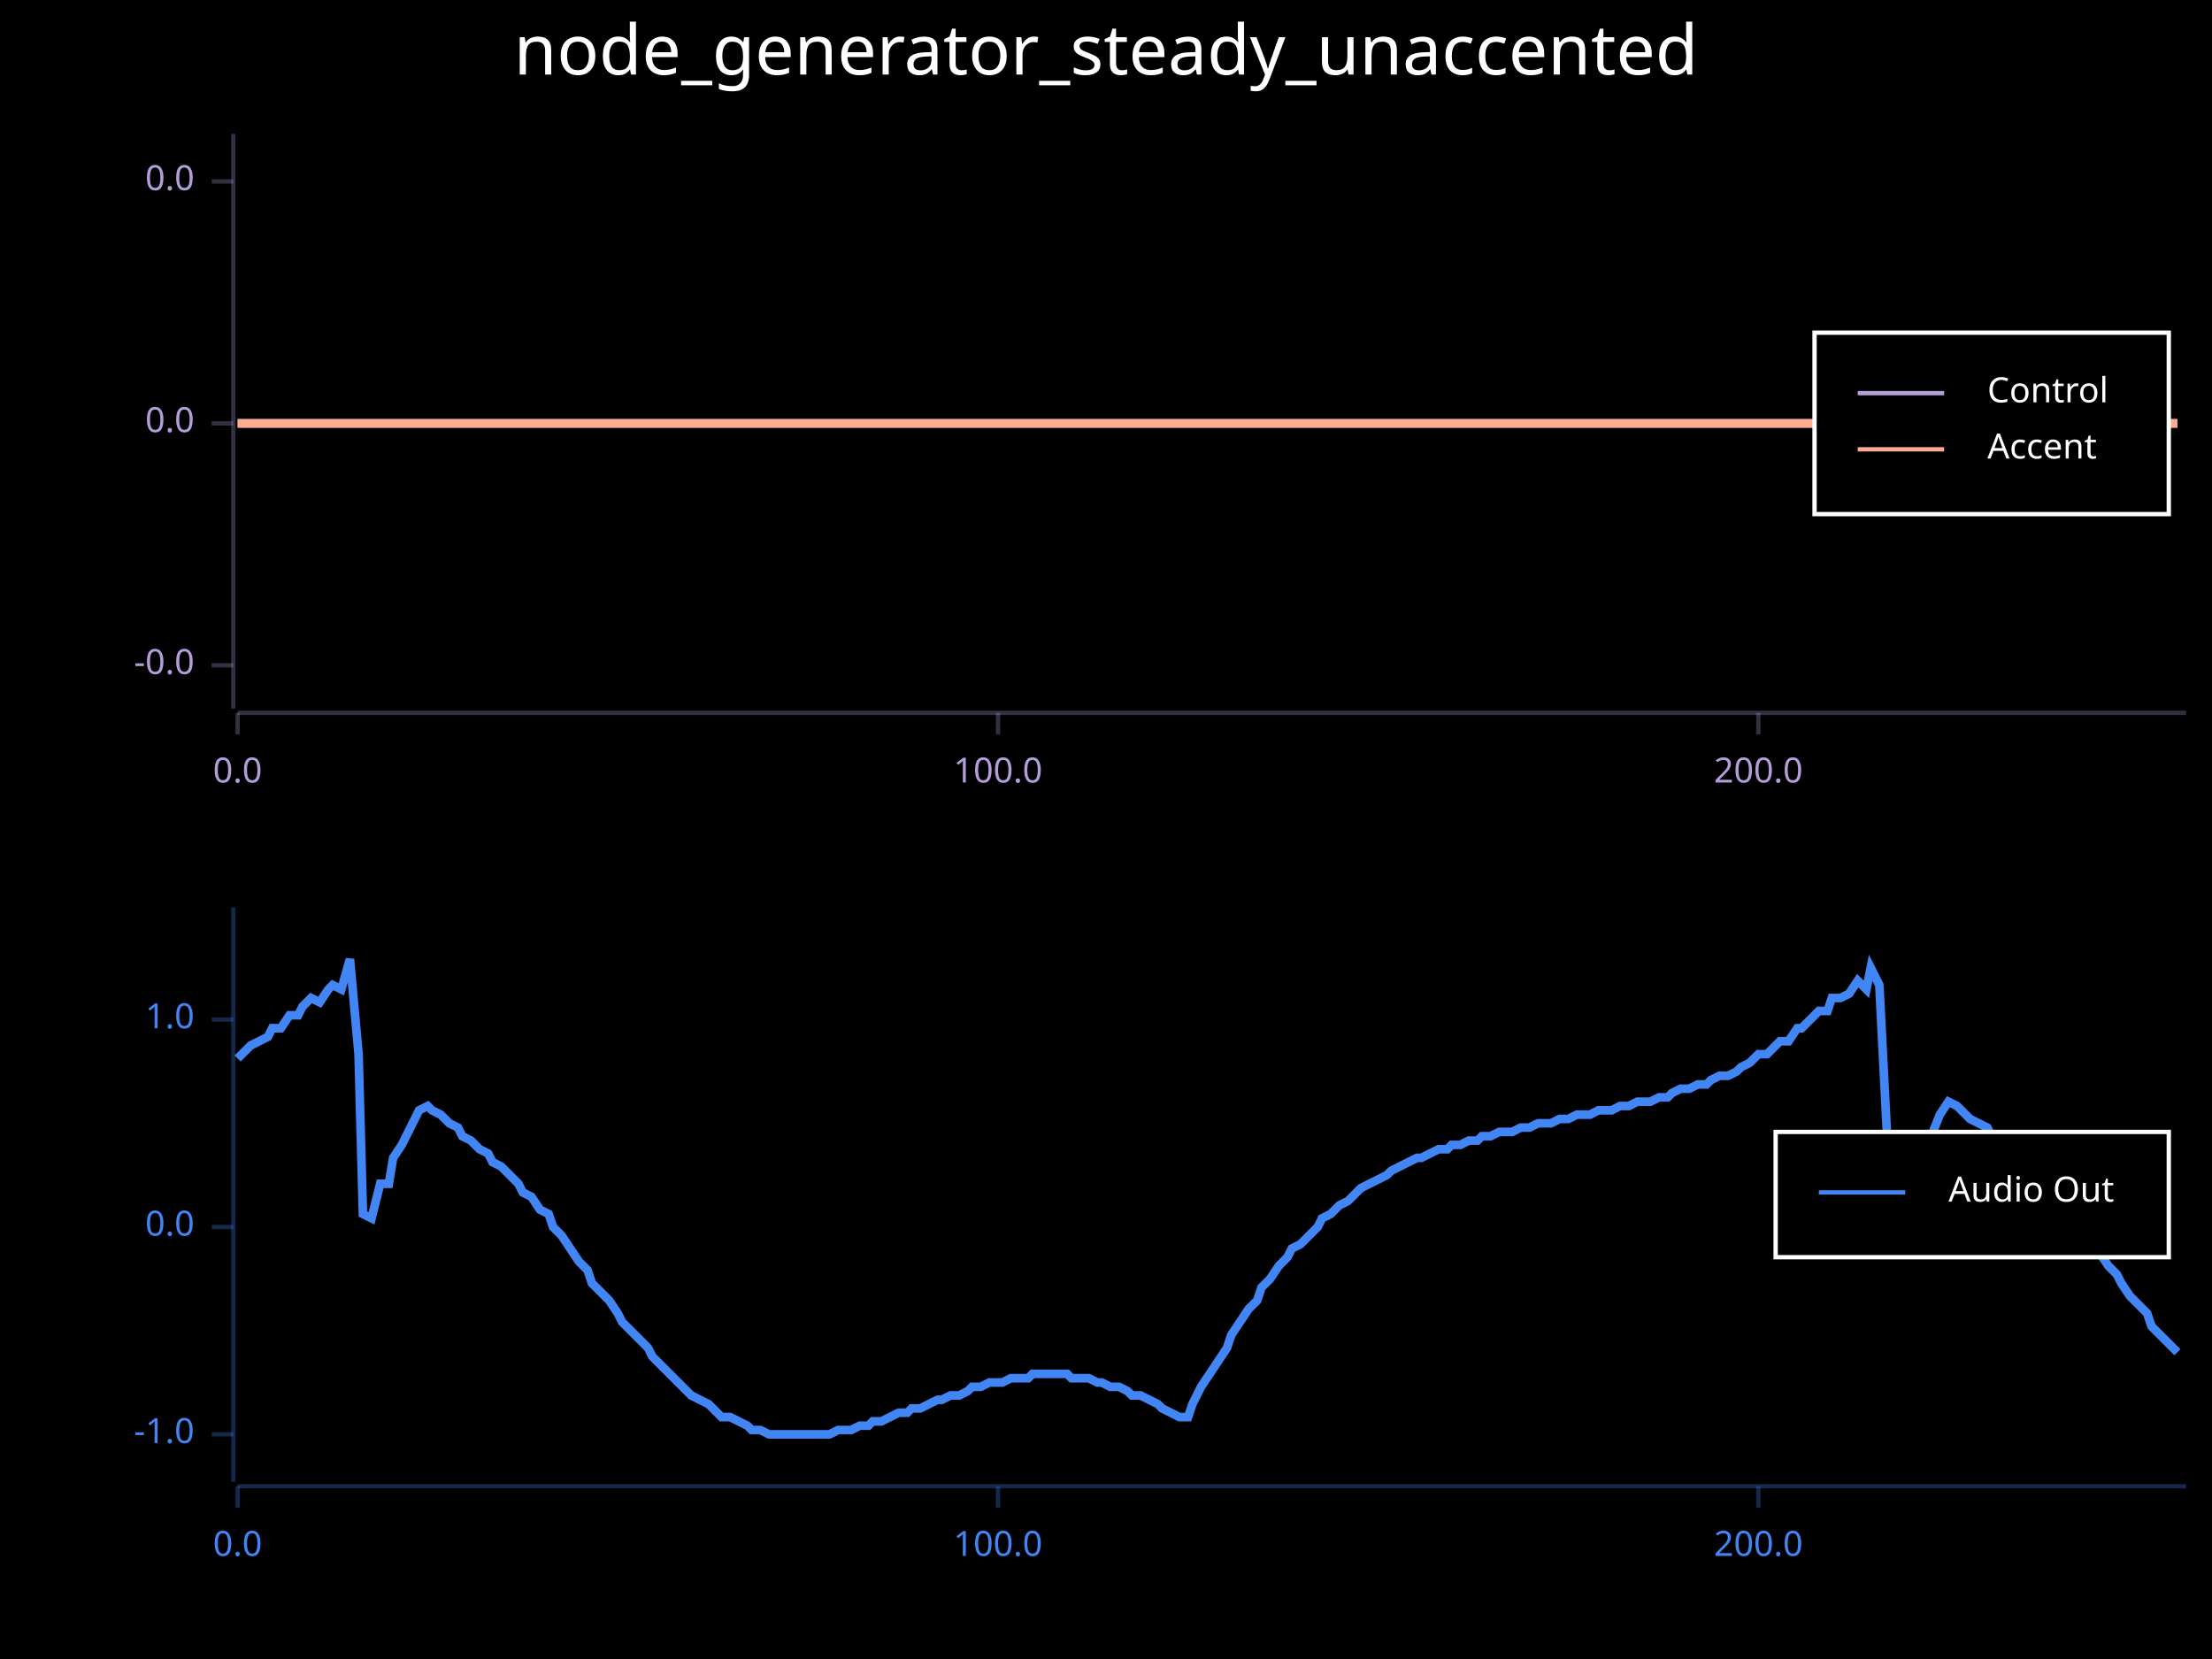
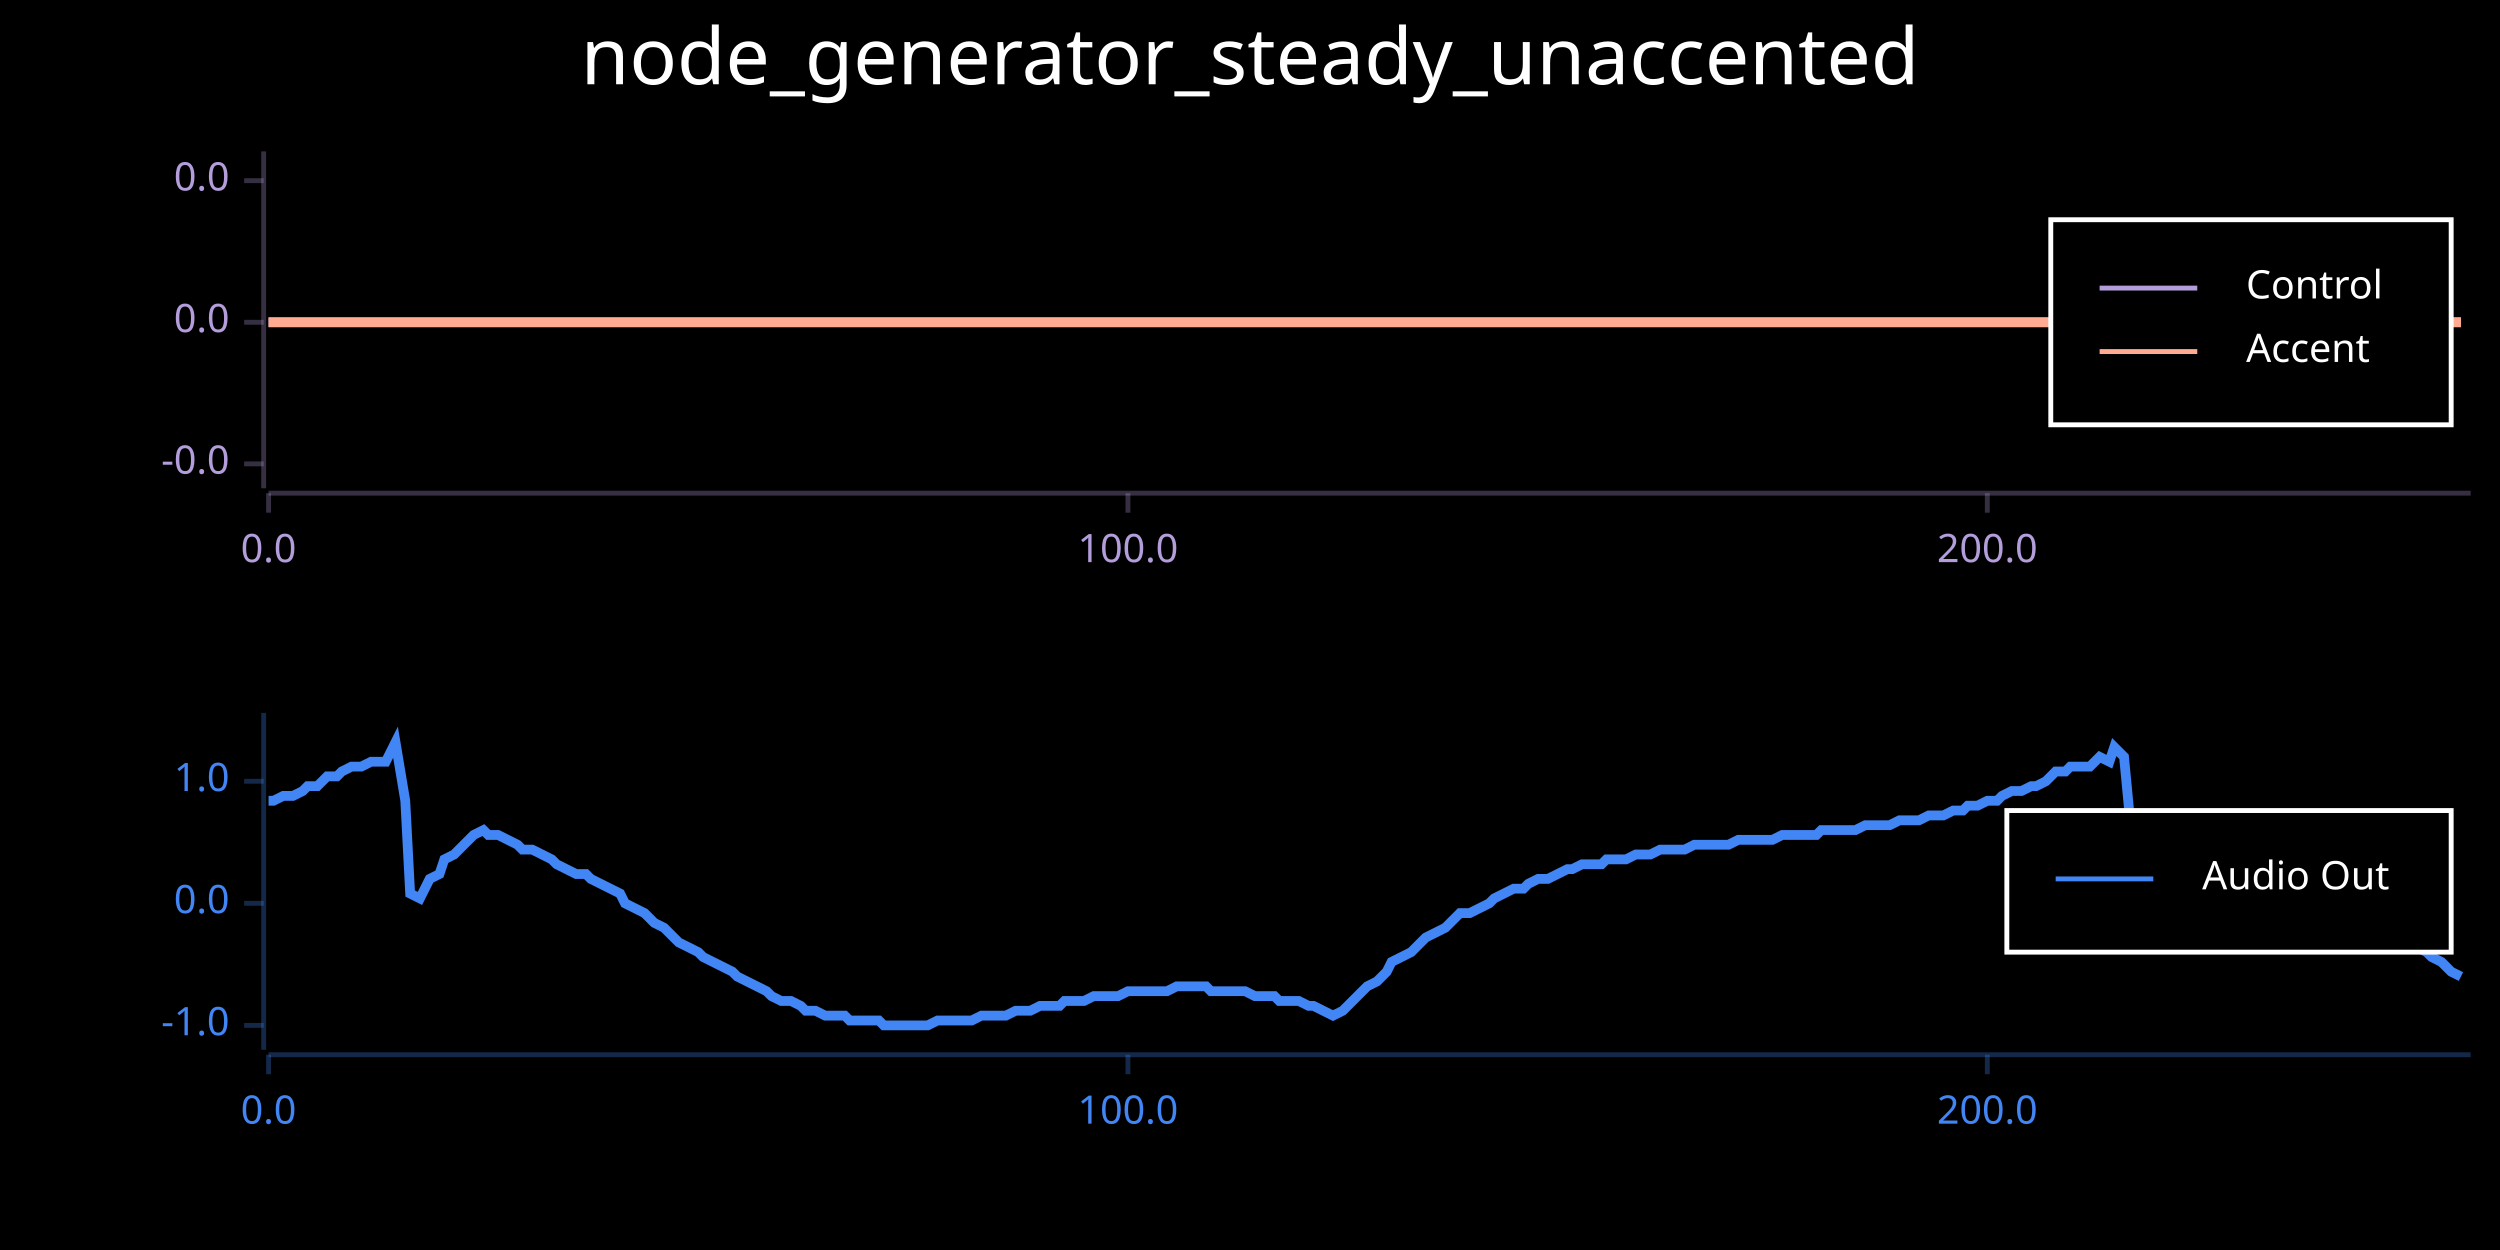
- <svg xmlns="http://www.w3.org/2000/svg" width="512" height="384" viewBox="0 0 512 384">
-   <rect x="0" y="0" width="512" height="384" opacity="1" fill="#000000" stroke="none" />
+ <svg xmlns="http://www.w3.org/2000/svg" width="512" height="256" viewBox="0 0 512 256">
+   <rect x="0" y="0" width="512" height="256" opacity="1" fill="#000000" stroke="none" />
  <text x="256" y="5" dy="0.76em" text-anchor="middle" font-family="sans-serif" font-size="16.129" opacity="1" fill="#FFFFFF">
node_generator_steady_unaccented
</text>
-   <polyline fill="none" opacity="0.3" stroke="#B39DDB" stroke-width="1" points="54,31 54,164 " />
-   <text x="45" y="154" dy="0.5ex" text-anchor="end" font-family="sans-serif" font-size="8.065" opacity="1" fill="#B39DDB">
+   <polyline fill="none" opacity="0.3" stroke="#B39DDB" stroke-width="1" points="54,31 54,100 " />
+   <text x="47" y="95" dy="0.5ex" text-anchor="end" font-family="sans-serif" font-size="8.065" opacity="1" fill="#B39DDB">
-0.0
</text>
-   <polyline fill="none" opacity="0.3" stroke="#B39DDB" stroke-width="1" points="49,154 54,154 " />
-   <text x="45" y="98" dy="0.5ex" text-anchor="end" font-family="sans-serif" font-size="8.065" opacity="1" fill="#B39DDB">
+   <polyline fill="none" opacity="0.3" stroke="#B39DDB" stroke-width="1" points="50,95 54,95 " />
+   <text x="47" y="66" dy="0.5ex" text-anchor="end" font-family="sans-serif" font-size="8.065" opacity="1" fill="#B39DDB">
0.0
</text>
-   <polyline fill="none" opacity="0.3" stroke="#B39DDB" stroke-width="1" points="49,98 54,98 " />
-   <text x="45" y="42" dy="0.5ex" text-anchor="end" font-family="sans-serif" font-size="8.065" opacity="1" fill="#B39DDB">
+   <polyline fill="none" opacity="0.3" stroke="#B39DDB" stroke-width="1" points="50,66 54,66 " />
+   <text x="47" y="37" dy="0.5ex" text-anchor="end" font-family="sans-serif" font-size="8.065" opacity="1" fill="#B39DDB">
0.0
</text>
-   <polyline fill="none" opacity="0.3" stroke="#B39DDB" stroke-width="1" points="49,42 54,42 " />
-   <polyline fill="none" opacity="0.3" stroke="#B39DDB" stroke-width="1" points="55,165 506,165 " />
-   <text x="55" y="175" dy="0.76em" text-anchor="middle" font-family="sans-serif" font-size="8.065" opacity="1" fill="#B39DDB">
+   <polyline fill="none" opacity="0.3" stroke="#B39DDB" stroke-width="1" points="50,37 54,37 " />
+   <polyline fill="none" opacity="0.3" stroke="#B39DDB" stroke-width="1" points="55,101 506,101 " />
+   <text x="55" y="109" dy="0.76em" text-anchor="middle" font-family="sans-serif" font-size="8.065" opacity="1" fill="#B39DDB">
0.0
</text>
-   <polyline fill="none" opacity="0.3" stroke="#B39DDB" stroke-width="1" points="55,165 55,170 " />
-   <text x="231" y="175" dy="0.76em" text-anchor="middle" font-family="sans-serif" font-size="8.065" opacity="1" fill="#B39DDB">
+   <polyline fill="none" opacity="0.3" stroke="#B39DDB" stroke-width="1" points="55,101 55,105 " />
+   <text x="231" y="109" dy="0.76em" text-anchor="middle" font-family="sans-serif" font-size="8.065" opacity="1" fill="#B39DDB">
100.0
</text>
-   <polyline fill="none" opacity="0.3" stroke="#B39DDB" stroke-width="1" points="231,165 231,170 " />
-   <text x="407" y="175" dy="0.76em" text-anchor="middle" font-family="sans-serif" font-size="8.065" opacity="1" fill="#B39DDB">
+   <polyline fill="none" opacity="0.3" stroke="#B39DDB" stroke-width="1" points="231,101 231,105 " />
+   <text x="407" y="109" dy="0.76em" text-anchor="middle" font-family="sans-serif" font-size="8.065" opacity="1" fill="#B39DDB">
200.0
</text>
-   <polyline fill="none" opacity="0.3" stroke="#B39DDB" stroke-width="1" points="407,165 407,170 " />
-   <polyline fill="none" opacity="1" stroke="#B39DDB" stroke-width="2" points="55,98 56,98 58,98 60,98 62,98 63,98 65,98 67,98 69,98 70,98 72,98 74,98 76,98 77,98 79,98 81,98 83,98 84,98 86,98 88,98 90,98 91,98 93,98 95,98 97,98 99,98 100,98 102,98 104,98 106,98 107,98 109,98 111,98 113,98 114,98 116,98 118,98 120,98 121,98 123,98 125,98 127,98 128,98 130,98 132,98 134,98 136,98 137,98 139,98 141,98 143,98 144,98 146,98 148,98 150,98 151,98 153,98 155,98 157,98 158,98 160,98 162,98 164,98 165,98 167,98 169,98 171,98 173,98 174,98 176,98 178,98 180,98 181,98 183,98 185,98 187,98 188,98 190,98 192,98 194,98 195,98 197,98 199,98 201,98 202,98 204,98 206,98 208,98 210,98 211,98 213,98 215,98 217,98 218,98 220,98 222,98 224,98 225,98 227,98 229,98 231,98 232,98 234,98 236,98 238,98 239,98 241,98 243,98 245,98 247,98 248,98 250,98 252,98 254,98 255,98 257,98 259,98 261,98 262,98 264,98 266,98 268,98 269,98 271,98 273,98 275,98 276,98 278,98 280,98 282,98 284,98 285,98 287,98 289,98 291,98 292,98 294,98 296,98 298,98 299,98 301,98 303,98 305,98 306,98 308,98 310,98 312,98 313,98 315,98 317,98 319,98 321,98 322,98 324,98 326,98 328,98 329,98 331,98 333,98 335,98 336,98 338,98 340,98 342,98 343,98 345,98 347,98 349,98 350,98 352,98 354,98 356,98 358,98 359,98 361,98 363,98 365,98 366,98 368,98 370,98 372,98 373,98 375,98 377,98 379,98 380,98 382,98 384,98 386,98 387,98 389,98 391,98 393,98 395,98 396,98 398,98 400,98 402,98 403,98 405,98 407,98 409,98 410,98 412,98 414,98 416,98 417,98 419,98 421,98 423,98 424,98 426,98 428,98 430,98 432,98 433,98 435,98 437,98 439,98 440,98 442,98 444,98 446,98 447,98 449,98 451,98 453,98 454,98 456,98 458,98 460,98 461,98 463,98 465,98 467,98 469,98 470,98 472,98 474,98 476,98 477,98 479,98 481,98 483,98 484,98 486,98 488,98 490,98 491,98 493,98 495,98 497,98 498,98 500,98 502,98 504,98 " />
-   <polyline fill="none" opacity="1" stroke="#FFAB91" stroke-width="2" points="55,98 56,98 58,98 60,98 62,98 63,98 65,98 67,98 69,98 70,98 72,98 74,98 76,98 77,98 79,98 81,98 83,98 84,98 86,98 88,98 90,98 91,98 93,98 95,98 97,98 99,98 100,98 102,98 104,98 106,98 107,98 109,98 111,98 113,98 114,98 116,98 118,98 120,98 121,98 123,98 125,98 127,98 128,98 130,98 132,98 134,98 136,98 137,98 139,98 141,98 143,98 144,98 146,98 148,98 150,98 151,98 153,98 155,98 157,98 158,98 160,98 162,98 164,98 165,98 167,98 169,98 171,98 173,98 174,98 176,98 178,98 180,98 181,98 183,98 185,98 187,98 188,98 190,98 192,98 194,98 195,98 197,98 199,98 201,98 202,98 204,98 206,98 208,98 210,98 211,98 213,98 215,98 217,98 218,98 220,98 222,98 224,98 225,98 227,98 229,98 231,98 232,98 234,98 236,98 238,98 239,98 241,98 243,98 245,98 247,98 248,98 250,98 252,98 254,98 255,98 257,98 259,98 261,98 262,98 264,98 266,98 268,98 269,98 271,98 273,98 275,98 276,98 278,98 280,98 282,98 284,98 285,98 287,98 289,98 291,98 292,98 294,98 296,98 298,98 299,98 301,98 303,98 305,98 306,98 308,98 310,98 312,98 313,98 315,98 317,98 319,98 321,98 322,98 324,98 326,98 328,98 329,98 331,98 333,98 335,98 336,98 338,98 340,98 342,98 343,98 345,98 347,98 349,98 350,98 352,98 354,98 356,98 358,98 359,98 361,98 363,98 365,98 366,98 368,98 370,98 372,98 373,98 375,98 377,98 379,98 380,98 382,98 384,98 386,98 387,98 389,98 391,98 393,98 395,98 396,98 398,98 400,98 402,98 403,98 405,98 407,98 409,98 410,98 412,98 414,98 416,98 417,98 419,98 421,98 423,98 424,98 426,98 428,98 430,98 432,98 433,98 435,98 437,98 439,98 440,98 442,98 444,98 446,98 447,98 449,98 451,98 453,98 454,98 456,98 458,98 460,98 461,98 463,98 465,98 467,98 469,98 470,98 472,98 474,98 476,98 477,98 479,98 481,98 483,98 484,98 486,98 488,98 490,98 491,98 493,98 495,98 497,98 498,98 500,98 502,98 504,98 " />
-   <rect x="420" y="77" width="82" height="42" opacity="1" fill="#000000" stroke="none" />
-   <rect x="420" y="77" width="82" height="42" opacity="1" fill="none" stroke="#FFFFFF" />
-   <text x="460" y="87" dy="0.76em" text-anchor="start" font-family="sans-serif" font-size="8.065" opacity="1" fill="#FFFFFF">
+   <polyline fill="none" opacity="0.3" stroke="#B39DDB" stroke-width="1" points="407,101 407,105 " />
+   <polyline fill="none" opacity="1" stroke="#B39DDB" stroke-width="2" points="55,66 56,66 58,66 60,66 62,66 63,66 65,66 67,66 69,66 70,66 72,66 74,66 76,66 77,66 79,66 81,66 83,66 84,66 86,66 88,66 90,66 91,66 93,66 95,66 97,66 99,66 100,66 102,66 104,66 106,66 107,66 109,66 111,66 113,66 114,66 116,66 118,66 120,66 121,66 123,66 125,66 127,66 128,66 130,66 132,66 134,66 136,66 137,66 139,66 141,66 143,66 144,66 146,66 148,66 150,66 151,66 153,66 155,66 157,66 158,66 160,66 162,66 164,66 165,66 167,66 169,66 171,66 173,66 174,66 176,66 178,66 180,66 181,66 183,66 185,66 187,66 188,66 190,66 192,66 194,66 195,66 197,66 199,66 201,66 202,66 204,66 206,66 208,66 210,66 211,66 213,66 215,66 217,66 218,66 220,66 222,66 224,66 225,66 227,66 229,66 231,66 232,66 234,66 236,66 238,66 239,66 241,66 243,66 245,66 247,66 248,66 250,66 252,66 254,66 255,66 257,66 259,66 261,66 262,66 264,66 266,66 268,66 269,66 271,66 273,66 275,66 276,66 278,66 280,66 282,66 284,66 285,66 287,66 289,66 291,66 292,66 294,66 296,66 298,66 299,66 301,66 303,66 305,66 306,66 308,66 310,66 312,66 313,66 315,66 317,66 319,66 321,66 322,66 324,66 326,66 328,66 329,66 331,66 333,66 335,66 336,66 338,66 340,66 342,66 343,66 345,66 347,66 349,66 350,66 352,66 354,66 356,66 358,66 359,66 361,66 363,66 365,66 366,66 368,66 370,66 372,66 373,66 375,66 377,66 379,66 380,66 382,66 384,66 386,66 387,66 389,66 391,66 393,66 395,66 396,66 398,66 400,66 402,66 403,66 405,66 407,66 409,66 410,66 412,66 414,66 416,66 417,66 419,66 421,66 423,66 424,66 426,66 428,66 430,66 432,66 433,66 435,66 437,66 439,66 440,66 442,66 444,66 446,66 447,66 449,66 451,66 453,66 454,66 456,66 458,66 460,66 461,66 463,66 465,66 467,66 469,66 470,66 472,66 474,66 476,66 477,66 479,66 481,66 483,66 484,66 486,66 488,66 490,66 491,66 493,66 495,66 497,66 498,66 500,66 502,66 504,66 " />
+   <polyline fill="none" opacity="1" stroke="#FFAB91" stroke-width="2" points="55,66 56,66 58,66 60,66 62,66 63,66 65,66 67,66 69,66 70,66 72,66 74,66 76,66 77,66 79,66 81,66 83,66 84,66 86,66 88,66 90,66 91,66 93,66 95,66 97,66 99,66 100,66 102,66 104,66 106,66 107,66 109,66 111,66 113,66 114,66 116,66 118,66 120,66 121,66 123,66 125,66 127,66 128,66 130,66 132,66 134,66 136,66 137,66 139,66 141,66 143,66 144,66 146,66 148,66 150,66 151,66 153,66 155,66 157,66 158,66 160,66 162,66 164,66 165,66 167,66 169,66 171,66 173,66 174,66 176,66 178,66 180,66 181,66 183,66 185,66 187,66 188,66 190,66 192,66 194,66 195,66 197,66 199,66 201,66 202,66 204,66 206,66 208,66 210,66 211,66 213,66 215,66 217,66 218,66 220,66 222,66 224,66 225,66 227,66 229,66 231,66 232,66 234,66 236,66 238,66 239,66 241,66 243,66 245,66 247,66 248,66 250,66 252,66 254,66 255,66 257,66 259,66 261,66 262,66 264,66 266,66 268,66 269,66 271,66 273,66 275,66 276,66 278,66 280,66 282,66 284,66 285,66 287,66 289,66 291,66 292,66 294,66 296,66 298,66 299,66 301,66 303,66 305,66 306,66 308,66 310,66 312,66 313,66 315,66 317,66 319,66 321,66 322,66 324,66 326,66 328,66 329,66 331,66 333,66 335,66 336,66 338,66 340,66 342,66 343,66 345,66 347,66 349,66 350,66 352,66 354,66 356,66 358,66 359,66 361,66 363,66 365,66 366,66 368,66 370,66 372,66 373,66 375,66 377,66 379,66 380,66 382,66 384,66 386,66 387,66 389,66 391,66 393,66 395,66 396,66 398,66 400,66 402,66 403,66 405,66 407,66 409,66 410,66 412,66 414,66 416,66 417,66 419,66 421,66 423,66 424,66 426,66 428,66 430,66 432,66 433,66 435,66 437,66 439,66 440,66 442,66 444,66 446,66 447,66 449,66 451,66 453,66 454,66 456,66 458,66 460,66 461,66 463,66 465,66 467,66 469,66 470,66 472,66 474,66 476,66 477,66 479,66 481,66 483,66 484,66 486,66 488,66 490,66 491,66 493,66 495,66 497,66 498,66 500,66 502,66 504,66 " />
+   <rect x="420" y="45" width="82" height="42" opacity="1" fill="#000000" stroke="none" />
+   <rect x="420" y="45" width="82" height="42" opacity="1" fill="none" stroke="#FFFFFF" />
+   <text x="460" y="55" dy="0.76em" text-anchor="start" font-family="sans-serif" font-size="8.065" opacity="1" fill="#FFFFFF">
Control
</text>
-   <text x="460" y="100" dy="0.76em" text-anchor="start" font-family="sans-serif" font-size="8.065" opacity="1" fill="#FFFFFF">
+   <text x="460" y="68" dy="0.76em" text-anchor="start" font-family="sans-serif" font-size="8.065" opacity="1" fill="#FFFFFF">
Accent
</text>
-   <polyline fill="none" opacity="1" stroke="#B39DDB" stroke-width="1" points="430,91 450,91 " />
-   <polyline fill="none" opacity="1" stroke="#FFAB91" stroke-width="1" points="430,104 450,104 " />
-   <polyline fill="none" opacity="0.3" stroke="#4285F4" stroke-width="1" points="54,210 54,343 " />
-   <text x="45" y="332" dy="0.5ex" text-anchor="end" font-family="sans-serif" font-size="8.065" opacity="1" fill="#4285F4">
+   <polyline fill="none" opacity="1" stroke="#B39DDB" stroke-width="1" points="430,59 450,59 " />
+   <polyline fill="none" opacity="1" stroke="#FFAB91" stroke-width="1" points="430,72 450,72 " />
+   <polyline fill="none" opacity="0.3" stroke="#4285F4" stroke-width="1" points="54,146 54,215 " />
+   <text x="47" y="210" dy="0.5ex" text-anchor="end" font-family="sans-serif" font-size="8.065" opacity="1" fill="#4285F4">
-1.0
</text>
-   <polyline fill="none" opacity="0.3" stroke="#4285F4" stroke-width="1" points="49,332 54,332 " />
-   <text x="45" y="284" dy="0.5ex" text-anchor="end" font-family="sans-serif" font-size="8.065" opacity="1" fill="#4285F4">
+   <polyline fill="none" opacity="0.3" stroke="#4285F4" stroke-width="1" points="50,210 54,210 " />
+   <text x="47" y="185" dy="0.5ex" text-anchor="end" font-family="sans-serif" font-size="8.065" opacity="1" fill="#4285F4">
0.0
</text>
-   <polyline fill="none" opacity="0.3" stroke="#4285F4" stroke-width="1" points="49,284 54,284 " />
-   <text x="45" y="236" dy="0.5ex" text-anchor="end" font-family="sans-serif" font-size="8.065" opacity="1" fill="#4285F4">
+   <polyline fill="none" opacity="0.3" stroke="#4285F4" stroke-width="1" points="50,185 54,185 " />
+   <text x="47" y="160" dy="0.5ex" text-anchor="end" font-family="sans-serif" font-size="8.065" opacity="1" fill="#4285F4">
1.0
</text>
-   <polyline fill="none" opacity="0.3" stroke="#4285F4" stroke-width="1" points="49,236 54,236 " />
-   <polyline fill="none" opacity="0.3" stroke="#4285F4" stroke-width="1" points="55,344 506,344 " />
-   <text x="55" y="354" dy="0.76em" text-anchor="middle" font-family="sans-serif" font-size="8.065" opacity="1" fill="#4285F4">
+   <polyline fill="none" opacity="0.3" stroke="#4285F4" stroke-width="1" points="50,160 54,160 " />
+   <polyline fill="none" opacity="0.3" stroke="#4285F4" stroke-width="1" points="55,216 506,216 " />
+   <text x="55" y="224" dy="0.76em" text-anchor="middle" font-family="sans-serif" font-size="8.065" opacity="1" fill="#4285F4">
0.0
</text>
-   <polyline fill="none" opacity="0.3" stroke="#4285F4" stroke-width="1" points="55,344 55,349 " />
-   <text x="231" y="354" dy="0.76em" text-anchor="middle" font-family="sans-serif" font-size="8.065" opacity="1" fill="#4285F4">
+   <polyline fill="none" opacity="0.3" stroke="#4285F4" stroke-width="1" points="55,216 55,220 " />
+   <text x="231" y="224" dy="0.76em" text-anchor="middle" font-family="sans-serif" font-size="8.065" opacity="1" fill="#4285F4">
100.0
</text>
-   <polyline fill="none" opacity="0.3" stroke="#4285F4" stroke-width="1" points="231,344 231,349 " />
-   <text x="407" y="354" dy="0.76em" text-anchor="middle" font-family="sans-serif" font-size="8.065" opacity="1" fill="#4285F4">
+   <polyline fill="none" opacity="0.3" stroke="#4285F4" stroke-width="1" points="231,216 231,220 " />
+   <text x="407" y="224" dy="0.76em" text-anchor="middle" font-family="sans-serif" font-size="8.065" opacity="1" fill="#4285F4">
200.0
</text>
-   <polyline fill="none" opacity="0.3" stroke="#4285F4" stroke-width="1" points="407,344 407,349 " />
-   <polyline fill="none" opacity="1" stroke="#4285F4" stroke-width="2" points="55,245 56,244 58,242 60,241 62,240 63,238 65,238 67,235 69,235 70,233 72,231 74,232 76,229 77,228 79,229 81,222 83,244 84,281 86,282 88,274 90,274 91,268 93,265 95,261 97,257 99,256 100,257 102,258 104,260 106,261 107,263 109,264 111,266 113,267 114,269 116,270 118,272 120,274 121,276 123,277 125,280 127,281 128,284 130,286 132,289 134,292 136,294 137,297 139,299 141,301 143,304 144,306 146,308 148,310 150,312 151,314 153,316 155,318 157,320 158,321 160,323 162,324 164,325 165,326 167,328 169,328 171,329 173,330 174,331 176,331 178,332 180,332 181,332 183,332 185,332 187,332 188,332 190,332 192,332 194,331 195,331 197,331 199,330 201,330 202,329 204,329 206,328 208,327 210,327 211,326 213,326 215,325 217,324 218,324 220,323 222,323 224,322 225,321 227,321 229,320 231,320 232,320 234,319 236,319 238,319 239,318 241,318 243,318 245,318 247,318 248,319 250,319 252,319 254,320 255,320 257,321 259,321 261,322 262,323 264,323 266,324 268,325 269,326 271,327 273,328 275,328 276,325 278,321 280,318 282,315 284,312 285,309 287,306 289,303 291,301 292,298 294,296 296,293 298,291 299,289 301,288 303,286 305,284 306,282 308,281 310,279 312,278 313,277 315,275 317,274 319,273 321,272 322,271 324,270 326,269 328,268 329,268 331,267 333,266 335,266 336,265 338,265 340,264 342,264 343,263 345,263 347,262 349,262 350,262 352,261 354,261 356,260 358,260 359,260 361,259 363,259 365,258 366,258 368,258 370,257 372,257 373,257 375,256 377,256 379,255 380,255 382,255 384,254 386,254 387,253 389,252 391,252 393,251 395,251 396,250 398,249 400,249 402,248 403,247 405,246 407,244 409,244 410,243 412,241 414,241 416,238 417,238 419,236 421,234 423,234 424,231 426,231 428,230 430,227 432,229 433,224 435,228 437,267 439,285 440,276 442,274 444,270 446,265 447,263 449,258 451,255 453,256 454,257 456,259 458,260 460,261 461,263 463,264 465,266 467,267 469,269 470,271 472,273 474,274 476,276 477,278 479,280 481,282 483,285 484,287 486,290 488,293 490,295 491,297 493,300 495,302 497,304 498,307 500,309 502,311 504,313 " />
-   <rect x="411" y="262" width="91" height="29" opacity="1" fill="#000000" stroke="none" />
-   <rect x="411" y="262" width="91" height="29" opacity="1" fill="none" stroke="#FFFFFF" />
-   <text x="451" y="272" dy="0.76em" text-anchor="start" font-family="sans-serif" font-size="8.065" opacity="1" fill="#FFFFFF">
+   <polyline fill="none" opacity="0.3" stroke="#4285F4" stroke-width="1" points="407,216 407,220 " />
+   <polyline fill="none" opacity="1" stroke="#4285F4" stroke-width="2" points="55,164 56,164 58,163 60,163 62,162 63,161 65,161 67,159 69,159 70,158 72,157 74,157 76,156 77,156 79,156 81,152 83,164 84,183 86,184 88,180 90,179 91,176 93,175 95,173 97,171 99,170 100,171 102,171 104,172 106,173 107,174 109,174 111,175 113,176 114,177 116,178 118,179 120,179 121,180 123,181 125,182 127,183 128,185 130,186 132,187 134,189 136,190 137,191 139,193 141,194 143,195 144,196 146,197 148,198 150,199 151,200 153,201 155,202 157,203 158,204 160,205 162,205 164,206 165,207 167,207 169,208 171,208 173,208 174,209 176,209 178,209 180,209 181,210 183,210 185,210 187,210 188,210 190,210 192,209 194,209 195,209 197,209 199,209 201,208 202,208 204,208 206,208 208,207 210,207 211,207 213,206 215,206 217,206 218,205 220,205 222,205 224,204 225,204 227,204 229,204 231,203 232,203 234,203 236,203 238,203 239,203 241,202 243,202 245,202 247,202 248,203 250,203 252,203 254,203 255,203 257,204 259,204 261,204 262,205 264,205 266,205 268,206 269,206 271,207 273,208 275,207 276,206 278,204 280,202 282,201 284,199 285,197 287,196 289,195 291,193 292,192 294,191 296,190 298,188 299,187 301,187 303,186 305,185 306,184 308,183 310,182 312,182 313,181 315,180 317,180 319,179 321,178 322,178 324,177 326,177 328,177 329,176 331,176 333,176 335,175 336,175 338,175 340,174 342,174 343,174 345,174 347,173 349,173 350,173 352,173 354,173 356,172 358,172 359,172 361,172 363,172 365,171 366,171 368,171 370,171 372,171 373,170 375,170 377,170 379,170 380,170 382,169 384,169 386,169 387,169 389,168 391,168 393,168 395,167 396,167 398,167 400,166 402,166 403,165 405,165 407,164 409,164 410,163 412,162 414,162 416,161 417,161 419,160 421,158 423,158 424,157 426,157 428,157 430,155 432,156 433,153 435,155 437,176 439,185 440,180 442,179 444,177 446,175 447,174 449,171 451,170 453,170 454,170 456,171 458,172 460,173 461,174 463,174 465,175 467,176 469,177 470,178 472,179 474,180 476,181 477,182 479,182 481,184 483,185 484,186 486,188 488,189 490,190 491,192 493,193 495,194 497,195 498,196 500,197 502,199 504,200 " />
+   <rect x="411" y="166" width="91" height="29" opacity="1" fill="#000000" stroke="none" />
+   <rect x="411" y="166" width="91" height="29" opacity="1" fill="none" stroke="#FFFFFF" />
+   <text x="451" y="176" dy="0.76em" text-anchor="start" font-family="sans-serif" font-size="8.065" opacity="1" fill="#FFFFFF">
Audio Out
</text>
-   <polyline fill="none" opacity="1" stroke="#4285F4" stroke-width="1" points="421,276 441,276 " />
+   <polyline fill="none" opacity="1" stroke="#4285F4" stroke-width="1" points="421,180 441,180 " />
</svg>
